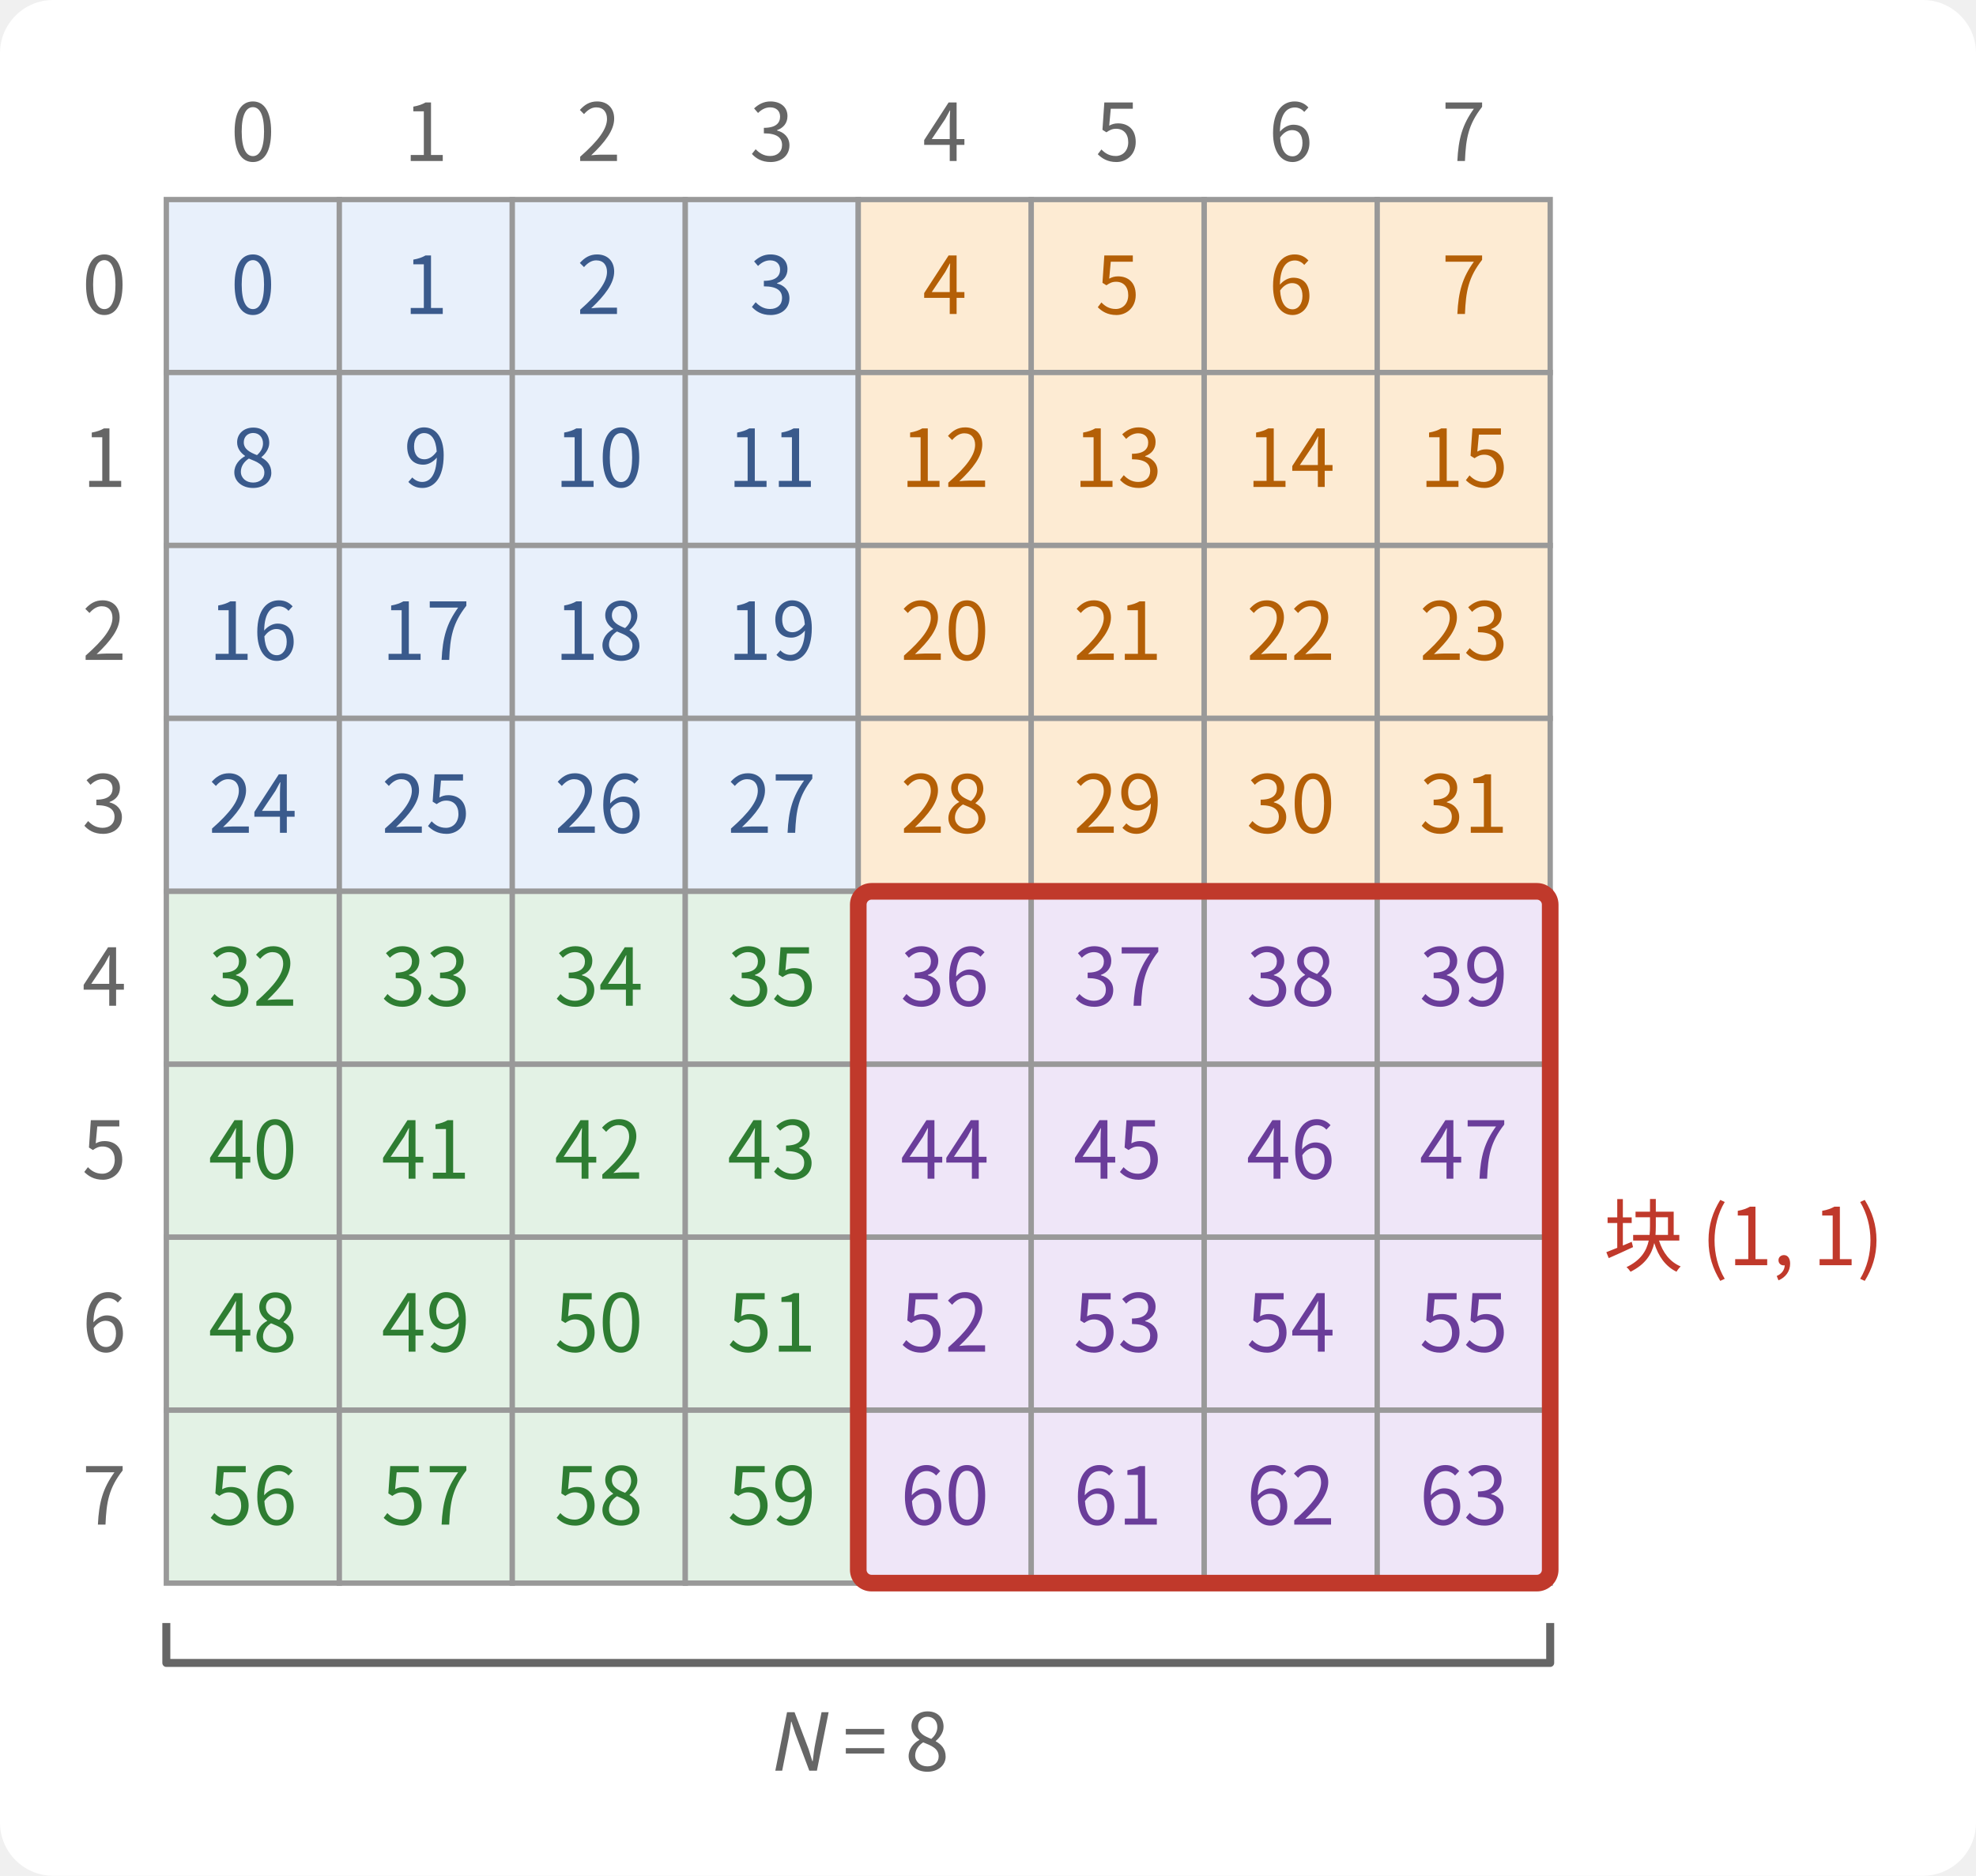
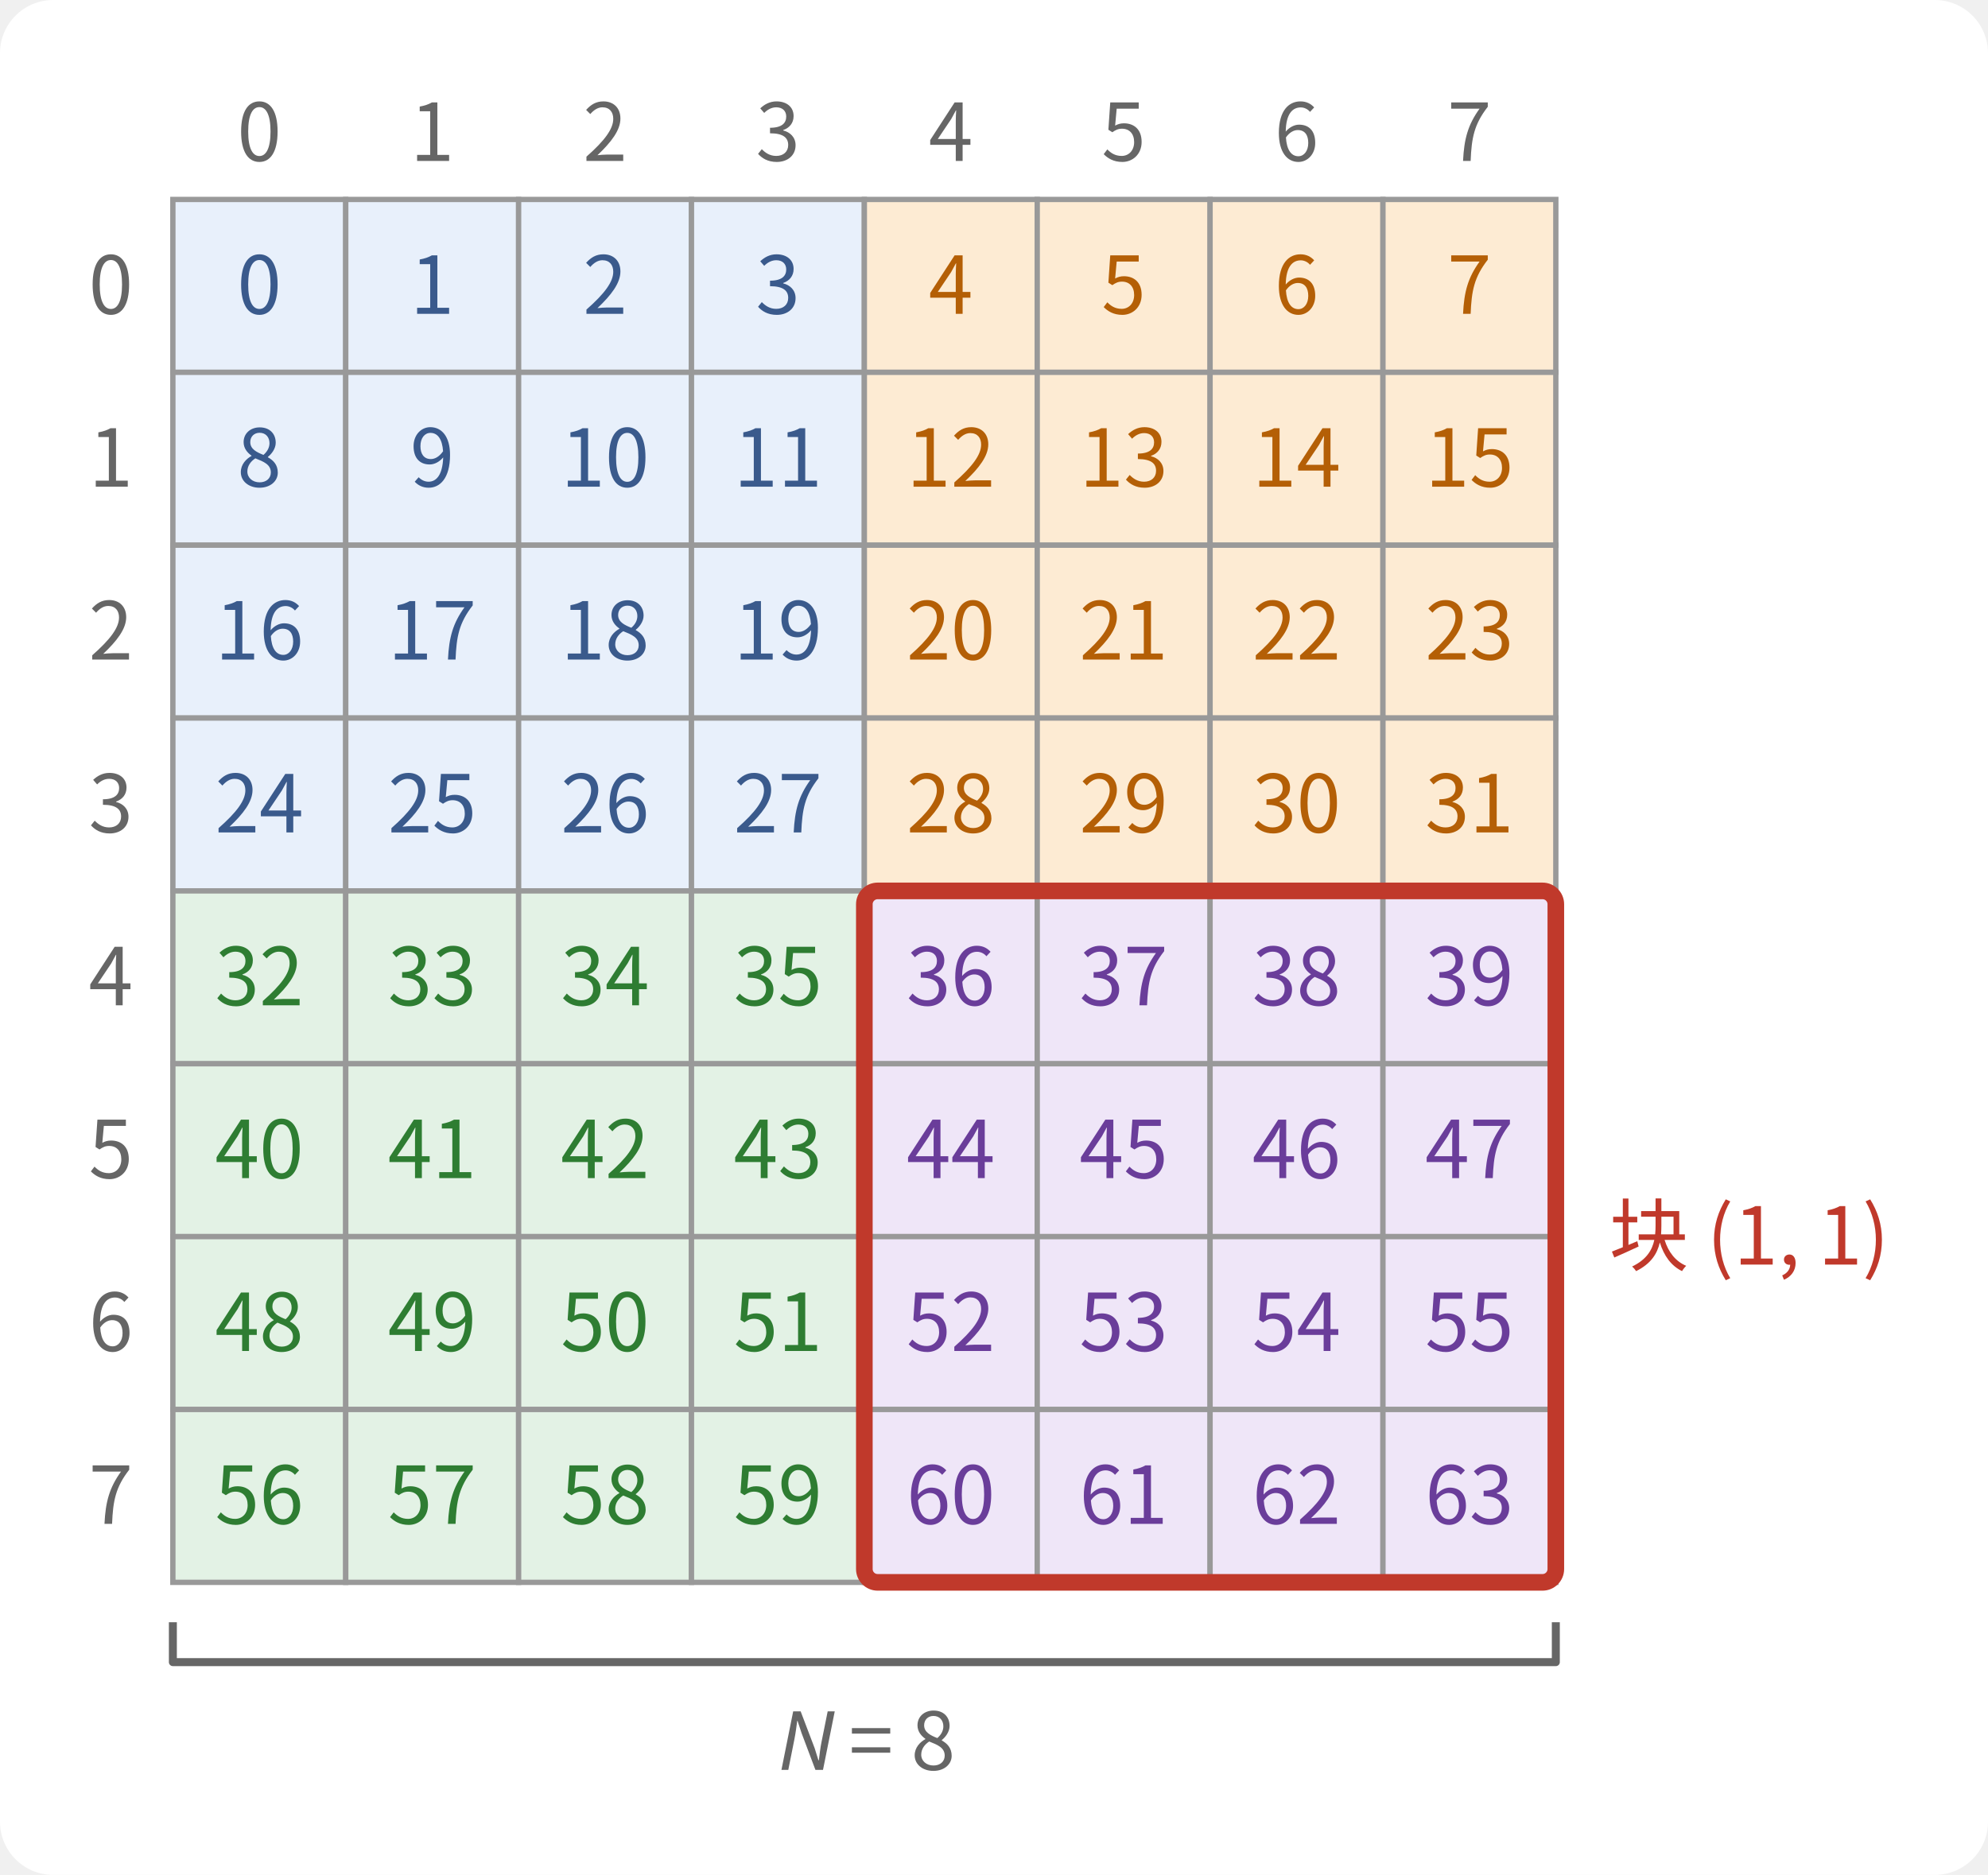
- <svg xmlns="http://www.w3.org/2000/svg" width="297" height="282" viewBox="5 0 297 282" font-family="'PingFang SC','Microsoft YaHei','Noto Sans CJK SC',system-ui,sans-serif" font-size="14">
-   <rect x="5" y="0" width="297" height="282" rx="8" fill="#ffffff" />
+ <svg xmlns="http://www.w3.org/2000/svg" width="299" height="282" viewBox="4 0 299 282" font-family="'PingFang SC','Microsoft YaHei','Noto Sans CJK SC',system-ui,sans-serif" font-size="14">
+   <rect x="4" y="0" width="299" height="282" rx="8" fill="#ffffff" />
  <rect x="30" y="30" width="26" height="26" rx="0" fill="#e8f0fb" stroke="#999" stroke-width="0.8" />
  <rect x="56" y="30" width="26" height="26" rx="0" fill="#e8f0fb" stroke="#999" stroke-width="0.8" />
  <rect x="82" y="30" width="26" height="26" rx="0" fill="#e8f0fb" stroke="#999" stroke-width="0.8" />
  <rect x="108" y="30" width="26" height="26" rx="0" fill="#e8f0fb" stroke="#999" stroke-width="0.8" />
  <rect x="134" y="30" width="26" height="26" rx="0" fill="#fdebd3" stroke="#999" stroke-width="0.8" />
  <rect x="160" y="30" width="26" height="26" rx="0" fill="#fdebd3" stroke="#999" stroke-width="0.8" />
  <rect x="186" y="30" width="26" height="26" rx="0" fill="#fdebd3" stroke="#999" stroke-width="0.8" />
  <rect x="212" y="30" width="26" height="26" rx="0" fill="#fdebd3" stroke="#999" stroke-width="0.8" />
  <rect x="30" y="56" width="26" height="26" rx="0" fill="#e8f0fb" stroke="#999" stroke-width="0.8" />
  <rect x="56" y="56" width="26" height="26" rx="0" fill="#e8f0fb" stroke="#999" stroke-width="0.8" />
  <rect x="82" y="56" width="26" height="26" rx="0" fill="#e8f0fb" stroke="#999" stroke-width="0.8" />
  <rect x="108" y="56" width="26" height="26" rx="0" fill="#e8f0fb" stroke="#999" stroke-width="0.8" />
  <rect x="134" y="56" width="26" height="26" rx="0" fill="#fdebd3" stroke="#999" stroke-width="0.8" />
  <rect x="160" y="56" width="26" height="26" rx="0" fill="#fdebd3" stroke="#999" stroke-width="0.8" />
  <rect x="186" y="56" width="26" height="26" rx="0" fill="#fdebd3" stroke="#999" stroke-width="0.8" />
  <rect x="212" y="56" width="26" height="26" rx="0" fill="#fdebd3" stroke="#999" stroke-width="0.8" />
  <rect x="30" y="82" width="26" height="26" rx="0" fill="#e8f0fb" stroke="#999" stroke-width="0.8" />
  <rect x="56" y="82" width="26" height="26" rx="0" fill="#e8f0fb" stroke="#999" stroke-width="0.8" />
  <rect x="82" y="82" width="26" height="26" rx="0" fill="#e8f0fb" stroke="#999" stroke-width="0.8" />
  <rect x="108" y="82" width="26" height="26" rx="0" fill="#e8f0fb" stroke="#999" stroke-width="0.8" />
  <rect x="134" y="82" width="26" height="26" rx="0" fill="#fdebd3" stroke="#999" stroke-width="0.8" />
  <rect x="160" y="82" width="26" height="26" rx="0" fill="#fdebd3" stroke="#999" stroke-width="0.8" />
  <rect x="186" y="82" width="26" height="26" rx="0" fill="#fdebd3" stroke="#999" stroke-width="0.8" />
  <rect x="212" y="82" width="26" height="26" rx="0" fill="#fdebd3" stroke="#999" stroke-width="0.8" />
  <rect x="30" y="108" width="26" height="26" rx="0" fill="#e8f0fb" stroke="#999" stroke-width="0.8" />
  <rect x="56" y="108" width="26" height="26" rx="0" fill="#e8f0fb" stroke="#999" stroke-width="0.8" />
  <rect x="82" y="108" width="26" height="26" rx="0" fill="#e8f0fb" stroke="#999" stroke-width="0.8" />
  <rect x="108" y="108" width="26" height="26" rx="0" fill="#e8f0fb" stroke="#999" stroke-width="0.8" />
  <rect x="134" y="108" width="26" height="26" rx="0" fill="#fdebd3" stroke="#999" stroke-width="0.8" />
  <rect x="160" y="108" width="26" height="26" rx="0" fill="#fdebd3" stroke="#999" stroke-width="0.8" />
  <rect x="186" y="108" width="26" height="26" rx="0" fill="#fdebd3" stroke="#999" stroke-width="0.8" />
  <rect x="212" y="108" width="26" height="26" rx="0" fill="#fdebd3" stroke="#999" stroke-width="0.8" />
  <rect x="30" y="134" width="26" height="26" rx="0" fill="#e3f2e5" stroke="#999" stroke-width="0.8" />
  <rect x="56" y="134" width="26" height="26" rx="0" fill="#e3f2e5" stroke="#999" stroke-width="0.8" />
  <rect x="82" y="134" width="26" height="26" rx="0" fill="#e3f2e5" stroke="#999" stroke-width="0.8" />
  <rect x="108" y="134" width="26" height="26" rx="0" fill="#e3f2e5" stroke="#999" stroke-width="0.8" />
  <rect x="134" y="134" width="26" height="26" rx="0" fill="#efe6f8" stroke="#999" stroke-width="0.8" />
  <rect x="160" y="134" width="26" height="26" rx="0" fill="#efe6f8" stroke="#999" stroke-width="0.8" />
  <rect x="186" y="134" width="26" height="26" rx="0" fill="#efe6f8" stroke="#999" stroke-width="0.8" />
  <rect x="212" y="134" width="26" height="26" rx="0" fill="#efe6f8" stroke="#999" stroke-width="0.8" />
  <rect x="30" y="160" width="26" height="26" rx="0" fill="#e3f2e5" stroke="#999" stroke-width="0.8" />
  <rect x="56" y="160" width="26" height="26" rx="0" fill="#e3f2e5" stroke="#999" stroke-width="0.8" />
  <rect x="82" y="160" width="26" height="26" rx="0" fill="#e3f2e5" stroke="#999" stroke-width="0.8" />
  <rect x="108" y="160" width="26" height="26" rx="0" fill="#e3f2e5" stroke="#999" stroke-width="0.8" />
  <rect x="134" y="160" width="26" height="26" rx="0" fill="#efe6f8" stroke="#999" stroke-width="0.8" />
  <rect x="160" y="160" width="26" height="26" rx="0" fill="#efe6f8" stroke="#999" stroke-width="0.8" />
  <rect x="186" y="160" width="26" height="26" rx="0" fill="#efe6f8" stroke="#999" stroke-width="0.8" />
  <rect x="212" y="160" width="26" height="26" rx="0" fill="#efe6f8" stroke="#999" stroke-width="0.8" />
  <rect x="30" y="186" width="26" height="26" rx="0" fill="#e3f2e5" stroke="#999" stroke-width="0.8" />
  <rect x="56" y="186" width="26" height="26" rx="0" fill="#e3f2e5" stroke="#999" stroke-width="0.8" />
  <rect x="82" y="186" width="26" height="26" rx="0" fill="#e3f2e5" stroke="#999" stroke-width="0.8" />
  <rect x="108" y="186" width="26" height="26" rx="0" fill="#e3f2e5" stroke="#999" stroke-width="0.8" />
  <rect x="134" y="186" width="26" height="26" rx="0" fill="#efe6f8" stroke="#999" stroke-width="0.8" />
  <rect x="160" y="186" width="26" height="26" rx="0" fill="#efe6f8" stroke="#999" stroke-width="0.8" />
  <rect x="186" y="186" width="26" height="26" rx="0" fill="#efe6f8" stroke="#999" stroke-width="0.8" />
  <rect x="212" y="186" width="26" height="26" rx="0" fill="#efe6f8" stroke="#999" stroke-width="0.8" />
  <rect x="30" y="212" width="26" height="26" rx="0" fill="#e3f2e5" stroke="#999" stroke-width="0.8" />
  <rect x="56" y="212" width="26" height="26" rx="0" fill="#e3f2e5" stroke="#999" stroke-width="0.8" />
  <rect x="82" y="212" width="26" height="26" rx="0" fill="#e3f2e5" stroke="#999" stroke-width="0.8" />
  <rect x="108" y="212" width="26" height="26" rx="0" fill="#e3f2e5" stroke="#999" stroke-width="0.8" />
  <rect x="134" y="212" width="26" height="26" rx="0" fill="#efe6f8" stroke="#999" stroke-width="0.8" />
  <rect x="160" y="212" width="26" height="26" rx="0" fill="#efe6f8" stroke="#999" stroke-width="0.8" />
  <rect x="186" y="212" width="26" height="26" rx="0" fill="#efe6f8" stroke="#999" stroke-width="0.8" />
  <rect x="212" y="212" width="26" height="26" rx="0" fill="#efe6f8" stroke="#999" stroke-width="0.8" />
  <polyline points="30,244 30,250 238,250 238,244" fill="none" stroke="#666" stroke-width="1.2" stroke-linejoin="round" />
  <rect x="134" y="134" width="104" height="104" rx="2" fill="none" stroke="#c0392b" stroke-width="2.5" />
  <text x="43" y="47.2" text-anchor="middle" font-size="12" fill="#3a5a8c">0</text>
  <text x="69" y="47.2" text-anchor="middle" font-size="12" fill="#3a5a8c">1</text>
  <text x="95" y="47.2" text-anchor="middle" font-size="12" fill="#3a5a8c">2</text>
  <text x="121" y="47.2" text-anchor="middle" font-size="12" fill="#3a5a8c">3</text>
  <text x="147" y="47.2" text-anchor="middle" font-size="12" fill="#b45f06">4</text>
  <text x="173" y="47.2" text-anchor="middle" font-size="12" fill="#b45f06">5</text>
  <text x="199" y="47.2" text-anchor="middle" font-size="12" fill="#b45f06">6</text>
  <text x="225" y="47.2" text-anchor="middle" font-size="12" fill="#b45f06">7</text>
  <text x="43" y="73.2" text-anchor="middle" font-size="12" fill="#3a5a8c">8</text>
  <text x="69" y="73.2" text-anchor="middle" font-size="12" fill="#3a5a8c">9</text>
  <text x="95" y="73.2" text-anchor="middle" font-size="12" fill="#3a5a8c">10</text>
  <text x="121" y="73.2" text-anchor="middle" font-size="12" fill="#3a5a8c">11</text>
  <text x="147" y="73.2" text-anchor="middle" font-size="12" fill="#b45f06">12</text>
  <text x="173" y="73.2" text-anchor="middle" font-size="12" fill="#b45f06">13</text>
  <text x="199" y="73.2" text-anchor="middle" font-size="12" fill="#b45f06">14</text>
  <text x="225" y="73.2" text-anchor="middle" font-size="12" fill="#b45f06">15</text>
  <text x="43" y="99.2" text-anchor="middle" font-size="12" fill="#3a5a8c">16</text>
  <text x="69" y="99.2" text-anchor="middle" font-size="12" fill="#3a5a8c">17</text>
  <text x="95" y="99.2" text-anchor="middle" font-size="12" fill="#3a5a8c">18</text>
  <text x="121" y="99.2" text-anchor="middle" font-size="12" fill="#3a5a8c">19</text>
  <text x="147" y="99.2" text-anchor="middle" font-size="12" fill="#b45f06">20</text>
  <text x="173" y="99.2" text-anchor="middle" font-size="12" fill="#b45f06">21</text>
  <text x="199" y="99.2" text-anchor="middle" font-size="12" fill="#b45f06">22</text>
  <text x="225" y="99.2" text-anchor="middle" font-size="12" fill="#b45f06">23</text>
  <text x="43" y="125.2" text-anchor="middle" font-size="12" fill="#3a5a8c">24</text>
  <text x="69" y="125.2" text-anchor="middle" font-size="12" fill="#3a5a8c">25</text>
  <text x="95" y="125.2" text-anchor="middle" font-size="12" fill="#3a5a8c">26</text>
  <text x="121" y="125.2" text-anchor="middle" font-size="12" fill="#3a5a8c">27</text>
  <text x="147" y="125.2" text-anchor="middle" font-size="12" fill="#b45f06">28</text>
  <text x="173" y="125.2" text-anchor="middle" font-size="12" fill="#b45f06">29</text>
  <text x="199" y="125.2" text-anchor="middle" font-size="12" fill="#b45f06">30</text>
  <text x="225" y="125.2" text-anchor="middle" font-size="12" fill="#b45f06">31</text>
  <text x="43" y="151.2" text-anchor="middle" font-size="12" fill="#2e7d32">32</text>
  <text x="69" y="151.2" text-anchor="middle" font-size="12" fill="#2e7d32">33</text>
  <text x="95" y="151.2" text-anchor="middle" font-size="12" fill="#2e7d32">34</text>
  <text x="121" y="151.2" text-anchor="middle" font-size="12" fill="#2e7d32">35</text>
  <text x="147" y="151.2" text-anchor="middle" font-size="12" fill="#6a3d9a">36</text>
  <text x="173" y="151.2" text-anchor="middle" font-size="12" fill="#6a3d9a">37</text>
  <text x="199" y="151.2" text-anchor="middle" font-size="12" fill="#6a3d9a">38</text>
  <text x="225" y="151.2" text-anchor="middle" font-size="12" fill="#6a3d9a">39</text>
  <text x="43" y="177.2" text-anchor="middle" font-size="12" fill="#2e7d32">40</text>
  <text x="69" y="177.2" text-anchor="middle" font-size="12" fill="#2e7d32">41</text>
  <text x="95" y="177.2" text-anchor="middle" font-size="12" fill="#2e7d32">42</text>
  <text x="121" y="177.2" text-anchor="middle" font-size="12" fill="#2e7d32">43</text>
  <text x="147" y="177.2" text-anchor="middle" font-size="12" fill="#6a3d9a">44</text>
  <text x="173" y="177.2" text-anchor="middle" font-size="12" fill="#6a3d9a">45</text>
  <text x="199" y="177.2" text-anchor="middle" font-size="12" fill="#6a3d9a">46</text>
  <text x="225" y="177.2" text-anchor="middle" font-size="12" fill="#6a3d9a">47</text>
  <text x="43" y="203.2" text-anchor="middle" font-size="12" fill="#2e7d32">48</text>
  <text x="69" y="203.2" text-anchor="middle" font-size="12" fill="#2e7d32">49</text>
  <text x="95" y="203.2" text-anchor="middle" font-size="12" fill="#2e7d32">50</text>
  <text x="121" y="203.2" text-anchor="middle" font-size="12" fill="#2e7d32">51</text>
  <text x="147" y="203.2" text-anchor="middle" font-size="12" fill="#6a3d9a">52</text>
  <text x="173" y="203.2" text-anchor="middle" font-size="12" fill="#6a3d9a">53</text>
  <text x="199" y="203.2" text-anchor="middle" font-size="12" fill="#6a3d9a">54</text>
  <text x="225" y="203.2" text-anchor="middle" font-size="12" fill="#6a3d9a">55</text>
  <text x="43" y="229.2" text-anchor="middle" font-size="12" fill="#2e7d32">56</text>
  <text x="69" y="229.2" text-anchor="middle" font-size="12" fill="#2e7d32">57</text>
  <text x="95" y="229.2" text-anchor="middle" font-size="12" fill="#2e7d32">58</text>
  <text x="121" y="229.2" text-anchor="middle" font-size="12" fill="#2e7d32">59</text>
  <text x="147" y="229.2" text-anchor="middle" font-size="12" fill="#6a3d9a">60</text>
  <text x="173" y="229.2" text-anchor="middle" font-size="12" fill="#6a3d9a">61</text>
  <text x="199" y="229.2" text-anchor="middle" font-size="12" fill="#6a3d9a">62</text>
  <text x="225" y="229.2" text-anchor="middle" font-size="12" fill="#6a3d9a">63</text>
  <text x="24" y="47.2" text-anchor="end" font-size="12" fill="#666">0</text>
  <text x="24" y="73.2" text-anchor="end" font-size="12" fill="#666">1</text>
  <text x="24" y="99.2" text-anchor="end" font-size="12" fill="#666">2</text>
  <text x="24" y="125.2" text-anchor="end" font-size="12" fill="#666">3</text>
  <text x="24" y="151.2" text-anchor="end" font-size="12" fill="#666">4</text>
  <text x="24" y="177.2" text-anchor="end" font-size="12" fill="#666">5</text>
  <text x="24" y="203.2" text-anchor="end" font-size="12" fill="#666">6</text>
  <text x="24" y="229.2" text-anchor="end" font-size="12" fill="#666">7</text>
  <text x="43" y="24.2" text-anchor="middle" font-size="12" fill="#666">0</text>
  <text x="69" y="24.2" text-anchor="middle" font-size="12" fill="#666">1</text>
  <text x="95" y="24.2" text-anchor="middle" font-size="12" fill="#666">2</text>
  <text x="121" y="24.2" text-anchor="middle" font-size="12" fill="#666">3</text>
  <text x="147" y="24.2" text-anchor="middle" font-size="12" fill="#666">4</text>
  <text x="173" y="24.2" text-anchor="middle" font-size="12" fill="#666">5</text>
  <text x="199" y="24.2" text-anchor="middle" font-size="12" fill="#666">6</text>
  <text x="225" y="24.2" text-anchor="middle" font-size="12" fill="#666">7</text>
  <text x="246" y="190.2" text-anchor="start" font-size="12" fill="#c0392b">块 (1, 1)</text>
  <text x="134" y="266.2" text-anchor="middle" font-size="12" fill="#666">
    <tspan font-style="italic">N</tspan> = 8</text>
</svg>
